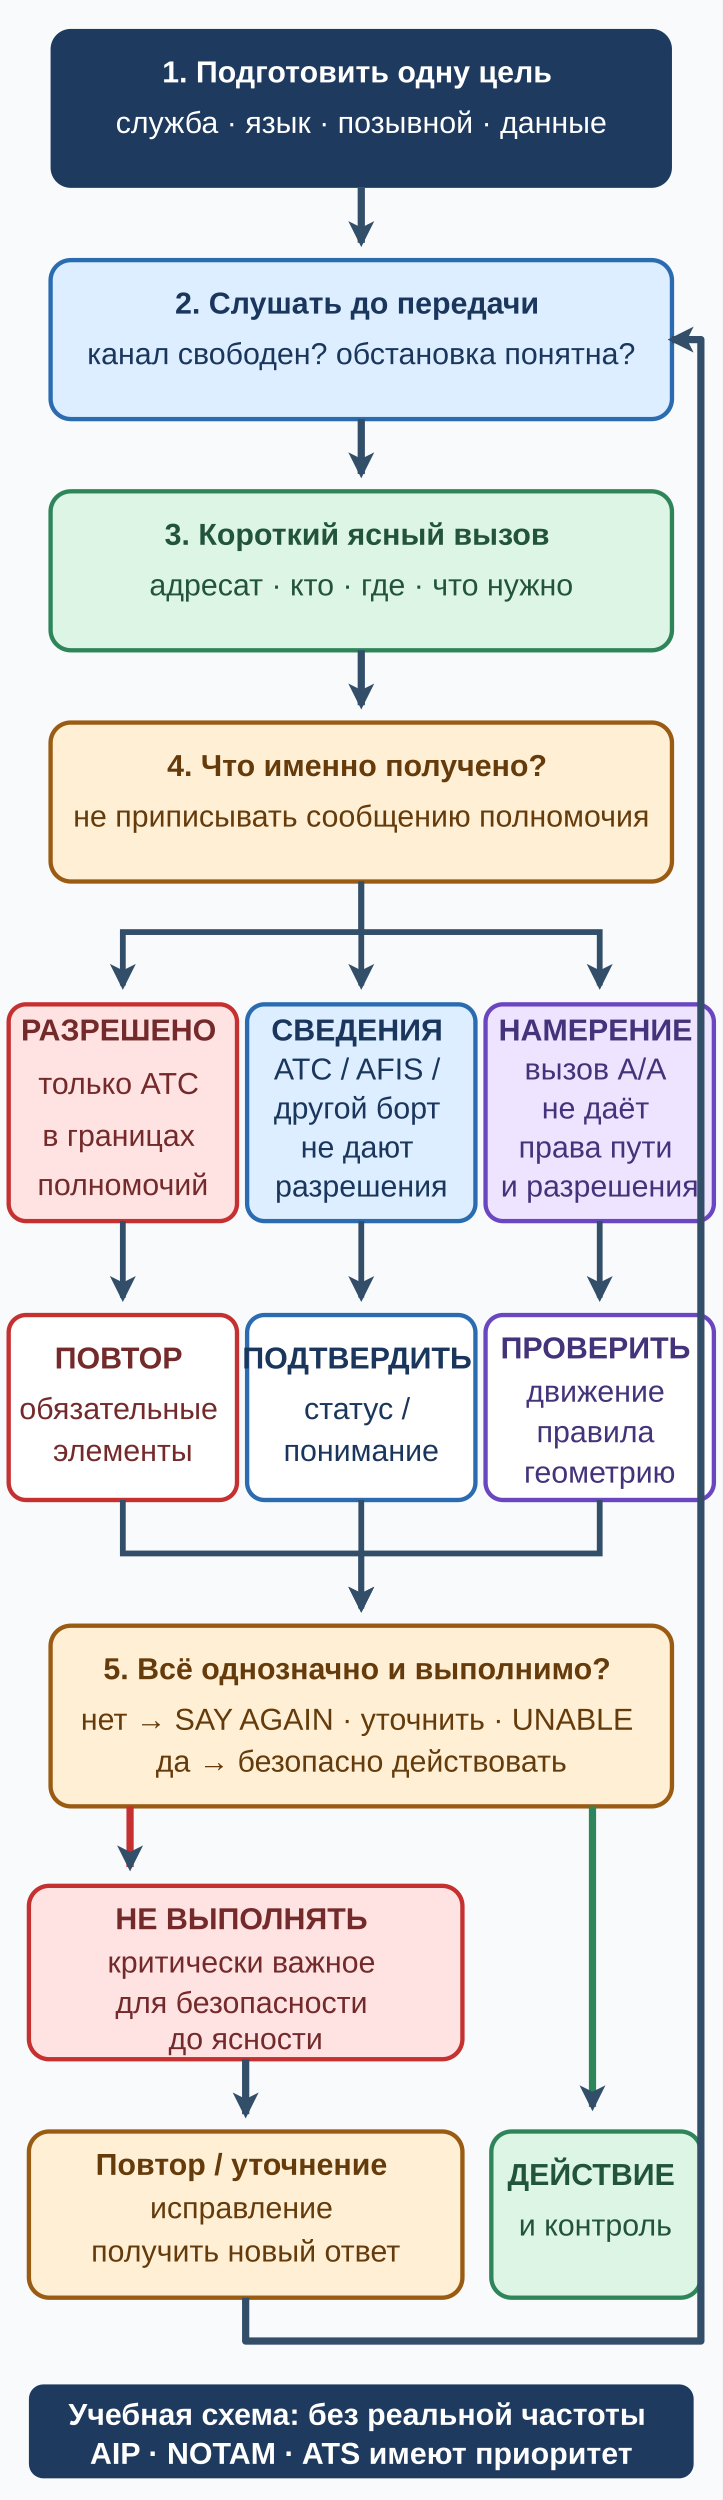
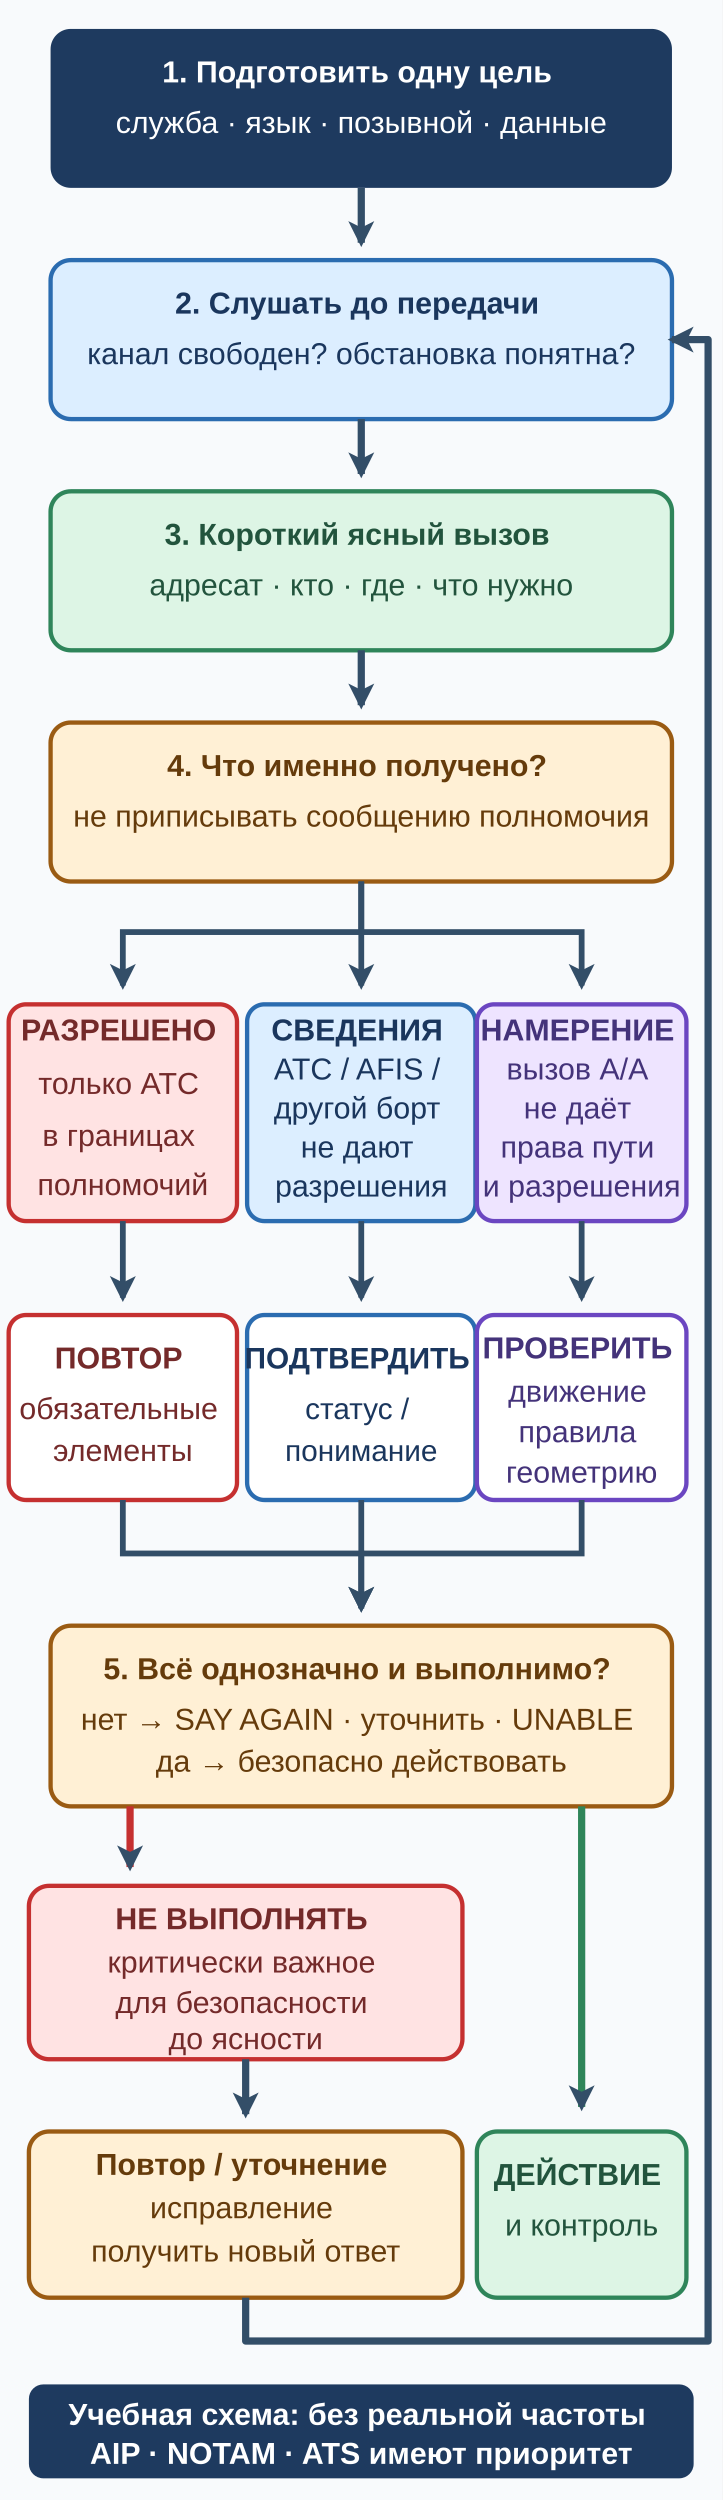
<svg xmlns="http://www.w3.org/2000/svg" viewBox="0 0 500 1730" role="img" aria-labelledby="radio-flow-title radio-flow-desc">
  <defs>
    <marker id="radio-arrow" viewBox="0 0 12 12" refX="10" refY="6" markerWidth="18" markerHeight="18" markerUnits="userSpaceOnUse" orient="auto">
      <path d="M 0 0 L 12 6 L 0 12 L 3 6 Z" fill="#334E68" />
    </marker>
  </defs>
  <rect x="0" y="0" width="500" height="1730" fill="#F8FAFC" />
  <g id="prepare">
    <rect x="35" y="20" width="430" height="110" rx="14" fill="#1E3A5F" />
    <text x="250" y="57" text-anchor="middle" font-family="Arial, sans-serif" font-size="21" font-weight="700" fill="#FFFFFF">
      <tspan x="250" y="57">1. Подготовить одну цель</tspan>
      <tspan x="250" y="92" font-weight="400">служба · язык · позывной · данные</tspan>
    </text>
  </g>
  <line x1="250" y1="130" x2="250" y2="168" stroke="#334E68" stroke-width="5" marker-end="url(#radio-arrow)" />
  <g id="listen">
    <rect x="35" y="180" width="430" height="110" rx="14" fill="#DCEEFF" stroke="#2B6CB0" stroke-width="3" />
    <text x="250" y="217" text-anchor="middle" font-family="Arial, sans-serif" font-size="21" font-weight="700" fill="#1A365D">
      <tspan x="250" y="217">2. Слушать до передачи</tspan>
      <tspan x="250" y="252" font-weight="400">канал свободен? обстановка понятна?</tspan>
    </text>
  </g>
  <line x1="250" y1="290" x2="250" y2="328" stroke="#334E68" stroke-width="5" marker-end="url(#radio-arrow)" />
  <g id="call">
    <rect x="35" y="340" width="430" height="110" rx="14" fill="#DDF5E5" stroke="#2F855A" stroke-width="3" />
    <text x="250" y="377" text-anchor="middle" font-family="Arial, sans-serif" font-size="21" font-weight="700" fill="#22543D">
      <tspan x="250" y="377">3. Короткий ясный вызов</tspan>
      <tspan x="250" y="412" font-weight="400">адресат · кто · где · что нужно</tspan>
    </text>
  </g>
  <line x1="250" y1="450" x2="250" y2="488" stroke="#334E68" stroke-width="5" marker-end="url(#radio-arrow)" />
  <g id="classify">
    <rect x="35" y="500" width="430" height="110" rx="14" fill="#FFF0D5" stroke="#9A5B13" stroke-width="3" />
    <text x="250" y="537" text-anchor="middle" font-family="Arial, sans-serif" font-size="21" font-weight="700" fill="#653B0B">
      <tspan x="250" y="537">4. Что именно получено?</tspan>
      <tspan x="250" y="572" font-weight="400">не приписывать сообщению полномочия</tspan>
    </text>
  </g>
  <path d="M 250 610 L 250 645 L 85 645 L 85 682" fill="none" stroke="#334E68" stroke-width="4" marker-end="url(#radio-arrow)" />
  <line x1="250" y1="610" x2="250" y2="682" stroke="#334E68" stroke-width="4" marker-end="url(#radio-arrow)" />
-   <path d="M 250 645 L 415 645 L 415 682" fill="none" stroke="#334E68" stroke-width="4" marker-end="url(#radio-arrow)" />
+   <path d="M 250 645 L 402.5 645 L 402.5 682" fill="none" stroke="#334E68" stroke-width="4" marker-end="url(#radio-arrow)" />
  <g id="clearance">
    <rect x="6" y="695" width="158" height="150" rx="12" fill="#FFE3E3" stroke="#C53030" stroke-width="3" />
    <text x="85" y="730" text-anchor="middle" font-family="Arial, sans-serif" font-size="21" font-weight="700" fill="#742A2A">
      <tspan x="85" y="720">РАЗРЕШЕНО</tspan>
      <tspan x="85" y="757" font-weight="400">только ATC</tspan>
      <tspan x="85" y="793" font-weight="400">в границах</tspan>
      <tspan x="85" y="827" font-weight="400">полномочий</tspan>
    </text>
  </g>
  <g id="information">
    <rect x="171" y="695" width="158" height="150" rx="12" fill="#DCEEFF" stroke="#2B6CB0" stroke-width="3" />
    <text x="250" y="730" text-anchor="middle" font-family="Arial, sans-serif" font-size="21" font-weight="700" fill="#1A365D">
      <tspan x="250" y="720">СВЕДЕНИЯ</tspan>
      <tspan x="250" y="747" font-weight="400">ATC / AFIS /</tspan>
      <tspan x="250" y="774" font-weight="400">другой борт</tspan>
      <tspan x="250" y="801" font-weight="400">не дают</tspan>
      <tspan x="250" y="828" font-weight="400">разрешения</tspan>
    </text>
  </g>
  <g id="intention">
-     <rect x="336" y="695" width="158" height="150" rx="12" fill="#EEE4FF" stroke="#6B46C1" stroke-width="3" />
-     <text x="415" y="730" text-anchor="middle" font-family="Arial, sans-serif" font-size="21" font-weight="700" fill="#44337A">
-       <tspan x="415" y="720">НАМЕРЕНИЕ</tspan>
-       <tspan x="415" y="747" font-weight="400">вызов A/A</tspan>
-       <tspan x="415" y="774" font-weight="400">не даёт</tspan>
-       <tspan x="415" y="801" font-weight="400">права пути</tspan>
-       <tspan x="415" y="828" font-weight="400">и разрешения</tspan>
+     <rect x="330" y="695" width="145" height="150" rx="12" fill="#EEE4FF" stroke="#6B46C1" stroke-width="3" />
+     <text x="402.5" y="730" text-anchor="middle" font-family="Arial, sans-serif" font-size="21" font-weight="700" fill="#44337A">
+       <tspan x="402.5" y="720">НАМЕРЕНИЕ</tspan>
+       <tspan x="402.5" y="747" font-weight="400">вызов A/A</tspan>
+       <tspan x="402.5" y="774" font-weight="400">не даёт</tspan>
+       <tspan x="402.5" y="801" font-weight="400">права пути</tspan>
+       <tspan x="402.5" y="828" font-weight="400">и разрешения</tspan>
    </text>
  </g>
  <line x1="85" y1="845" x2="85" y2="898" stroke="#334E68" stroke-width="4" marker-end="url(#radio-arrow)" />
  <line x1="250" y1="845" x2="250" y2="898" stroke="#334E68" stroke-width="4" marker-end="url(#radio-arrow)" />
-   <line x1="415" y1="845" x2="415" y2="898" stroke="#334E68" stroke-width="4" marker-end="url(#radio-arrow)" />
+   <line x1="402.5" y1="845" x2="402.5" y2="898" stroke="#334E68" stroke-width="4" marker-end="url(#radio-arrow)" />
  <g id="readback">
    <rect x="6" y="910" width="158" height="128" rx="12" fill="#FFFFFF" stroke="#C53030" stroke-width="3" />
    <text x="85" y="947" text-anchor="middle" font-family="Arial, sans-serif" font-size="21" font-weight="700" fill="#742A2A">
      <tspan x="85" y="947">ПОВТОР</tspan>
      <tspan x="85" y="982" font-weight="400">обязательные</tspan>
      <tspan x="85" y="1011" font-weight="400">элементы</tspan>
    </text>
  </g>
  <g id="acknowledgement">
    <rect x="171" y="910" width="158" height="128" rx="12" fill="#FFFFFF" stroke="#2B6CB0" stroke-width="3" />
-     <text x="250" y="947" text-anchor="middle" font-family="Arial, sans-serif" font-size="21" font-weight="700" fill="#1A365D">
+     <text x="250" y="947" text-anchor="middle" font-family="Arial, sans-serif" font-size="20.6" font-weight="700" fill="#1A365D">
      <tspan x="250" y="947">ПОДТВЕРДИТЬ</tspan>
      <tspan x="250" y="982" font-weight="400">статус /</tspan>
      <tspan x="250" y="1011" font-weight="400">понимание</tspan>
    </text>
  </g>
  <g id="intention-check">
-     <rect x="336" y="910" width="158" height="128" rx="12" fill="#FFFFFF" stroke="#6B46C1" stroke-width="3" />
-     <text x="415" y="940" text-anchor="middle" font-family="Arial, sans-serif" font-size="21" font-weight="700" fill="#44337A">
-       <tspan x="415" y="940">ПРОВЕРИТЬ</tspan>
-       <tspan x="415" y="970" font-weight="400">движение</tspan>
-       <tspan x="415" y="998" font-weight="400">правила</tspan>
-       <tspan x="415" y="1026" font-weight="400">геометрию</tspan>
+     <rect x="330" y="910" width="145" height="128" rx="12" fill="#FFFFFF" stroke="#6B46C1" stroke-width="3" />
+     <text x="402.5" y="940" text-anchor="middle" font-family="Arial, sans-serif" font-size="21" font-weight="700" fill="#44337A">
+       <tspan x="402.5" y="940">ПРОВЕРИТЬ</tspan>
+       <tspan x="402.5" y="970" font-weight="400">движение</tspan>
+       <tspan x="402.5" y="998" font-weight="400">правила</tspan>
+       <tspan x="402.5" y="1026" font-weight="400">геометрию</tspan>
    </text>
  </g>
  <path d="M 85 1038 L 85 1075 L 250 1075 L 250 1113" fill="none" stroke="#334E68" stroke-width="4" marker-end="url(#radio-arrow)" />
  <line x1="250" y1="1038" x2="250" y2="1113" stroke="#334E68" stroke-width="4" marker-end="url(#radio-arrow)" />
-   <path d="M 415 1038 L 415 1075 L 250 1075" fill="none" stroke="#334E68" stroke-width="4" />
+   <path d="M 402.5 1038 L 402.5 1075 L 250 1075" fill="none" stroke="#334E68" stroke-width="4" />
  <g id="uncertainty">
    <rect x="35" y="1125" width="430" height="125" rx="14" fill="#FFF0D5" stroke="#9A5B13" stroke-width="3" />
    <text x="250" y="1162" text-anchor="middle" font-family="Arial, sans-serif" font-size="21" font-weight="700" fill="#653B0B">
      <tspan x="250" y="1162">5. Всё однозначно и выполнимо?</tspan>
      <tspan x="250" y="1197" font-weight="400">нет → SAY AGAIN · уточнить · UNABLE</tspan>
      <tspan x="250" y="1226" font-weight="400">да → безопасно действовать</tspan>
    </text>
  </g>
  <path d="M 90 1250 L 90 1292" fill="none" stroke="#C53030" stroke-width="5" marker-end="url(#radio-arrow)" />
-   <path d="M 410 1250 L 410 1458" fill="none" stroke="#2F855A" stroke-width="5" marker-end="url(#radio-arrow)" />
+   <path d="M 402.5 1250 L 402.5 1458" fill="none" stroke="#2F855A" stroke-width="5" marker-end="url(#radio-arrow)" />
  <g id="stop-before-action">
    <rect x="20" y="1305" width="300" height="120" rx="14" fill="#FFE3E3" stroke="#C53030" stroke-width="3" />
    <text x="170" y="1335" text-anchor="middle" font-family="Arial, sans-serif" font-size="21" font-weight="700" fill="#742A2A">
      <tspan x="170" y="1335">НЕ ВЫПОЛНЯТЬ</tspan>
      <tspan x="170" y="1365" font-weight="400">критически важное</tspan>
      <tspan x="170" y="1393" font-weight="400">для безопасности</tspan>
      <tspan x="170" y="1418" font-weight="400">до ясности</tspan>
    </text>
  </g>
  <line x1="170" y1="1425" x2="170" y2="1463" stroke="#334E68" stroke-width="5" marker-end="url(#radio-arrow)" />
  <g id="correct">
    <rect x="20" y="1475" width="300" height="115" rx="14" fill="#FFF0D5" stroke="#9A5B13" stroke-width="3" />
    <text x="170" y="1512" text-anchor="middle" font-family="Arial, sans-serif" font-size="21" font-weight="700" fill="#653B0B">
      <tspan x="170" y="1505">Повтор / уточнение</tspan>
      <tspan x="170" y="1535" font-weight="400">исправление</tspan>
      <tspan x="170" y="1565" font-weight="400">получить новый ответ</tspan>
    </text>
  </g>
  <g id="act-monitor">
-     <rect x="340" y="1475" width="145" height="115" rx="14" fill="#DDF5E5" stroke="#2F855A" stroke-width="3" />
-     <text x="412" y="1512" text-anchor="middle" font-family="Arial, sans-serif" font-size="21" font-weight="700" fill="#22543D">
-       <tspan x="412" y="1512">ДЕЙСТВИЕ</tspan>
-       <tspan x="412" y="1547" font-weight="400">и контроль</tspan>
+     <rect x="330" y="1475" width="145" height="115" rx="14" fill="#DDF5E5" stroke="#2F855A" stroke-width="3" />
+     <text x="402.5" y="1512" text-anchor="middle" font-family="Arial, sans-serif" font-size="21" font-weight="700" fill="#22543D">
+       <tspan x="402.5" y="1512">ДЕЙСТВИЕ</tspan>
+       <tspan x="402.5" y="1547" font-weight="400">и контроль</tspan>
    </text>
  </g>
-   <path id="return-path" d="M 170 1590 L 170 1620 L 485 1620 L 485 235 L 465 235" fill="none" stroke="#334E68" stroke-width="5" stroke-linejoin="round" marker-end="url(#radio-arrow)" />
+   <path id="return-path" d="M 170 1590 L 170 1620 L 490 1620 L 490 235 L 465 235" fill="none" stroke="#334E68" stroke-width="5" stroke-linejoin="round" marker-end="url(#radio-arrow)" />
  <g id="training-note">
    <rect x="20" y="1650" width="460" height="65" rx="10" fill="#1E3A5F" />
    <text x="250" y="1678" text-anchor="middle" font-family="Arial, sans-serif" font-size="21" font-weight="700" fill="#FFFFFF">
      <tspan x="250" y="1678">Учебная схема: без реальной частоты</tspan>
      <tspan x="250" y="1705">AIP · NOTAM · ATS имеют приоритет</tspan>
    </text>
  </g>
</svg>
